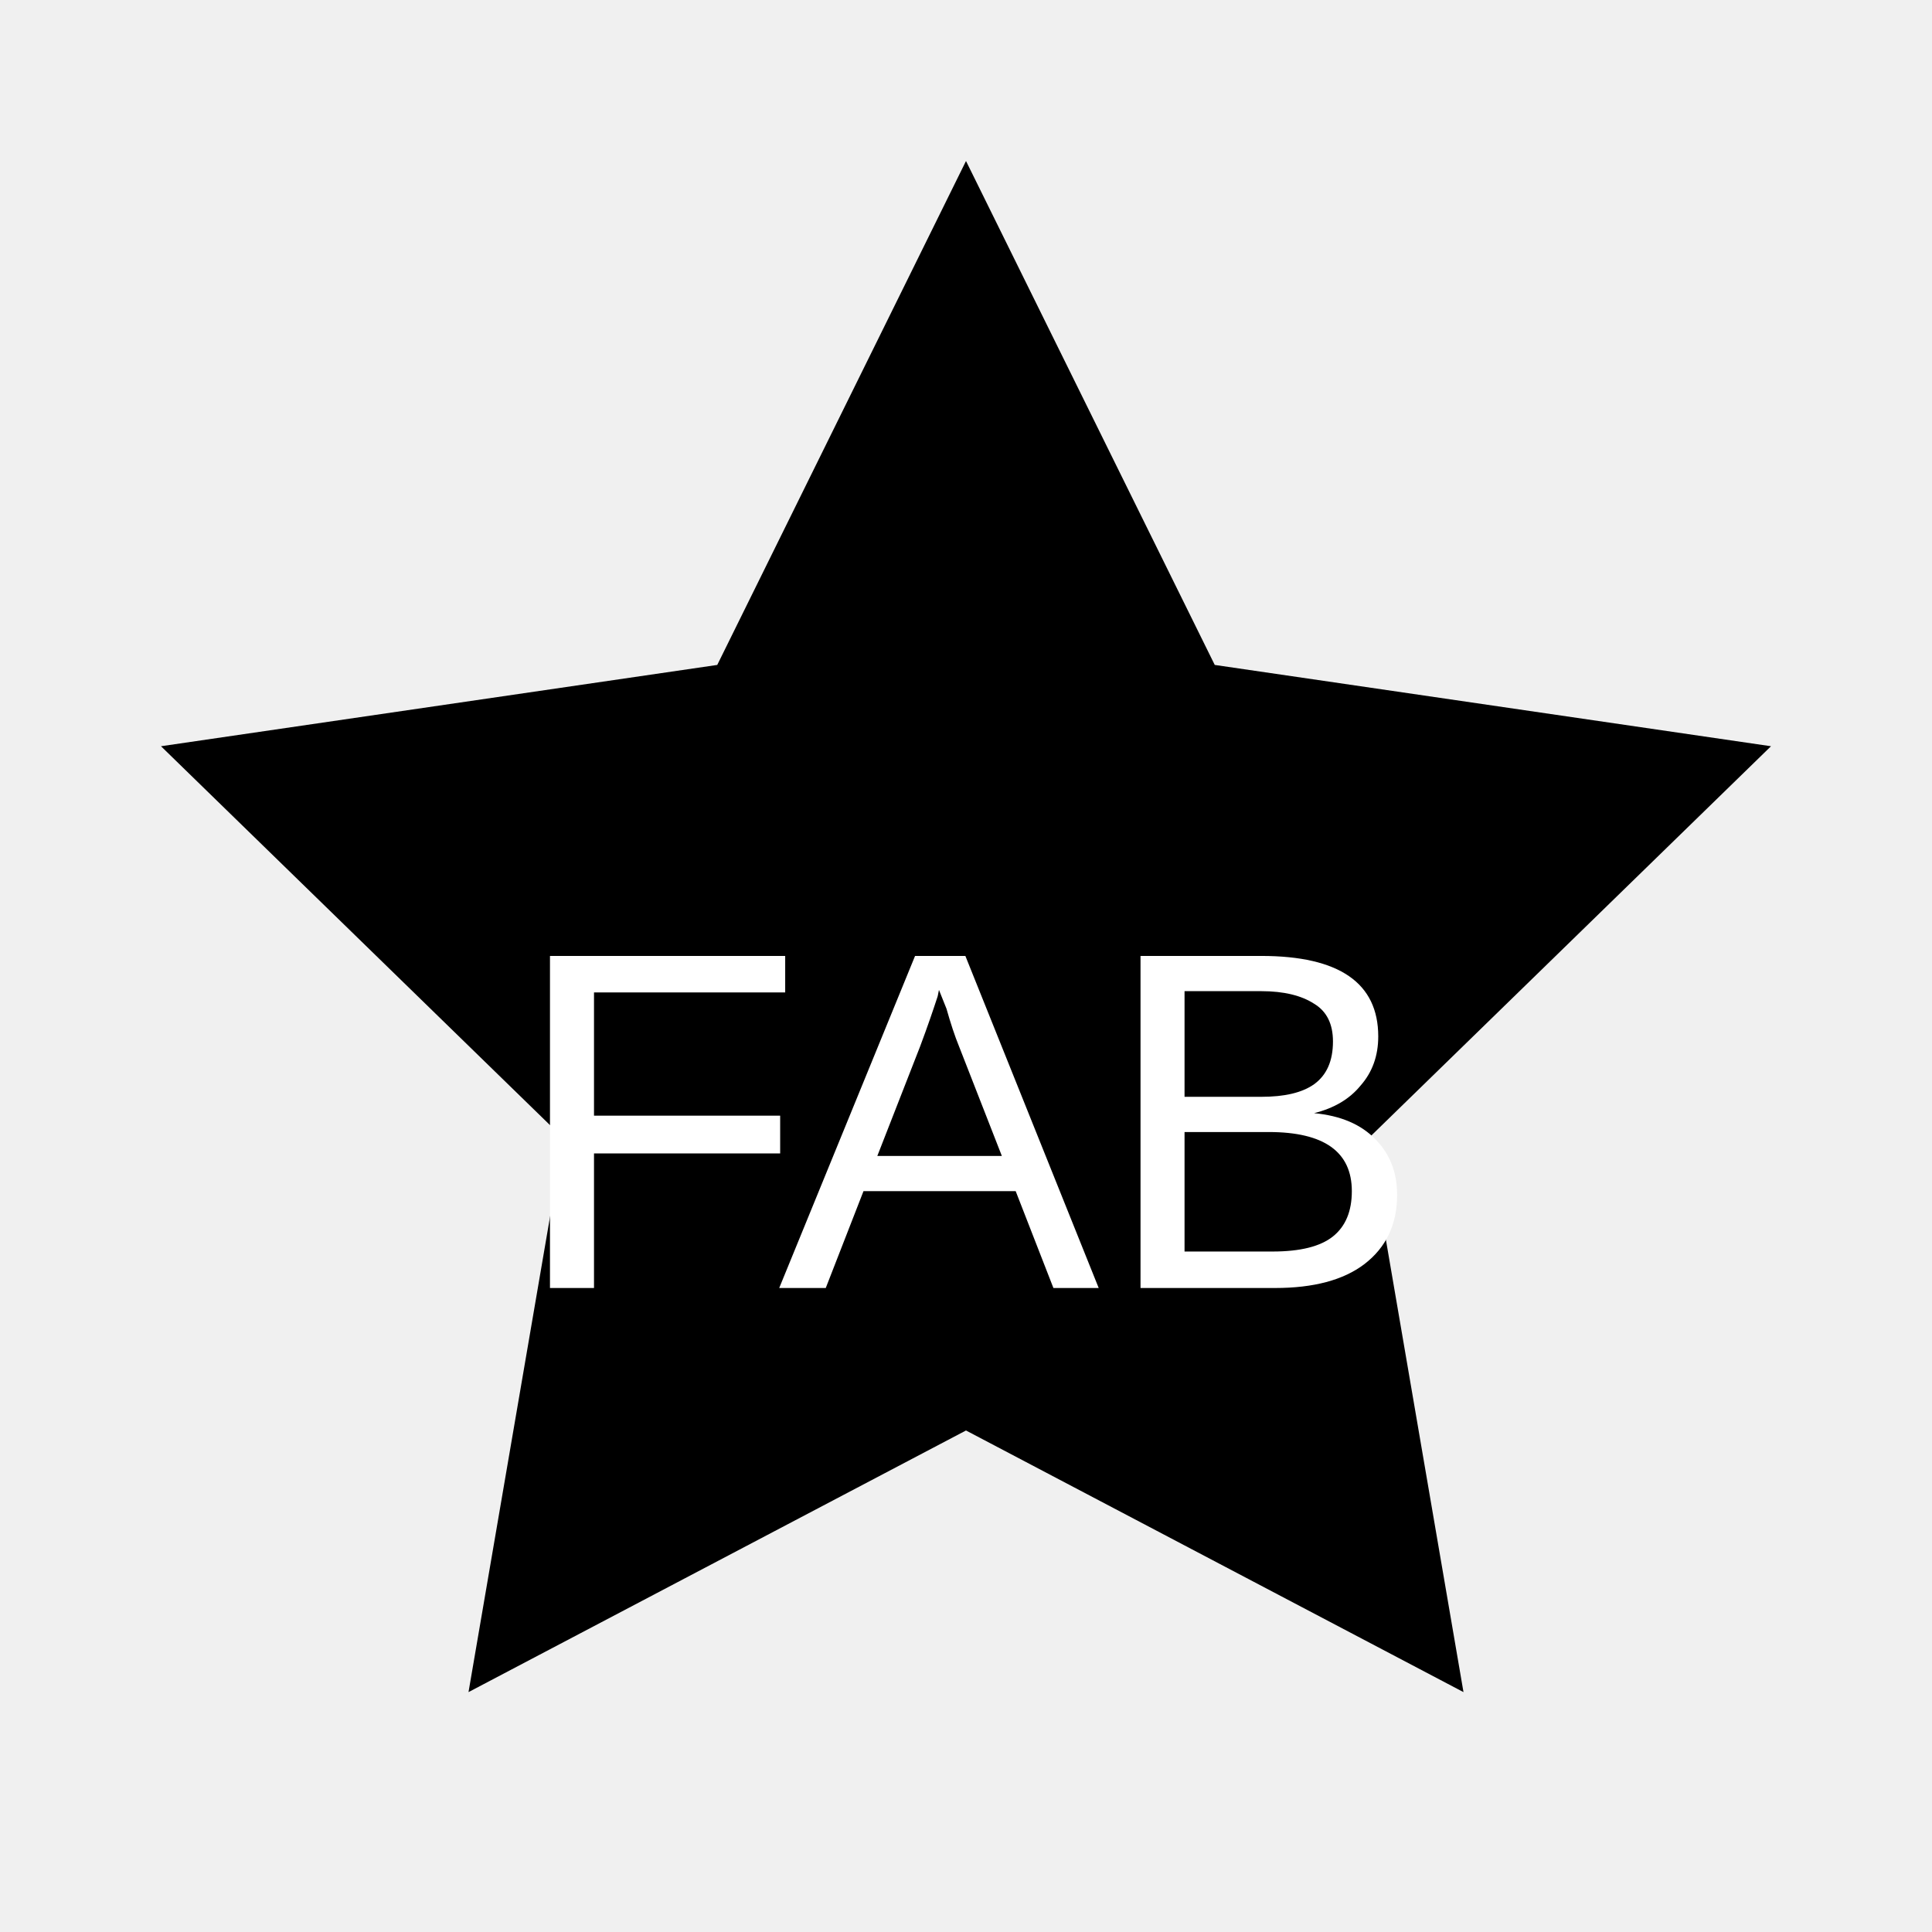
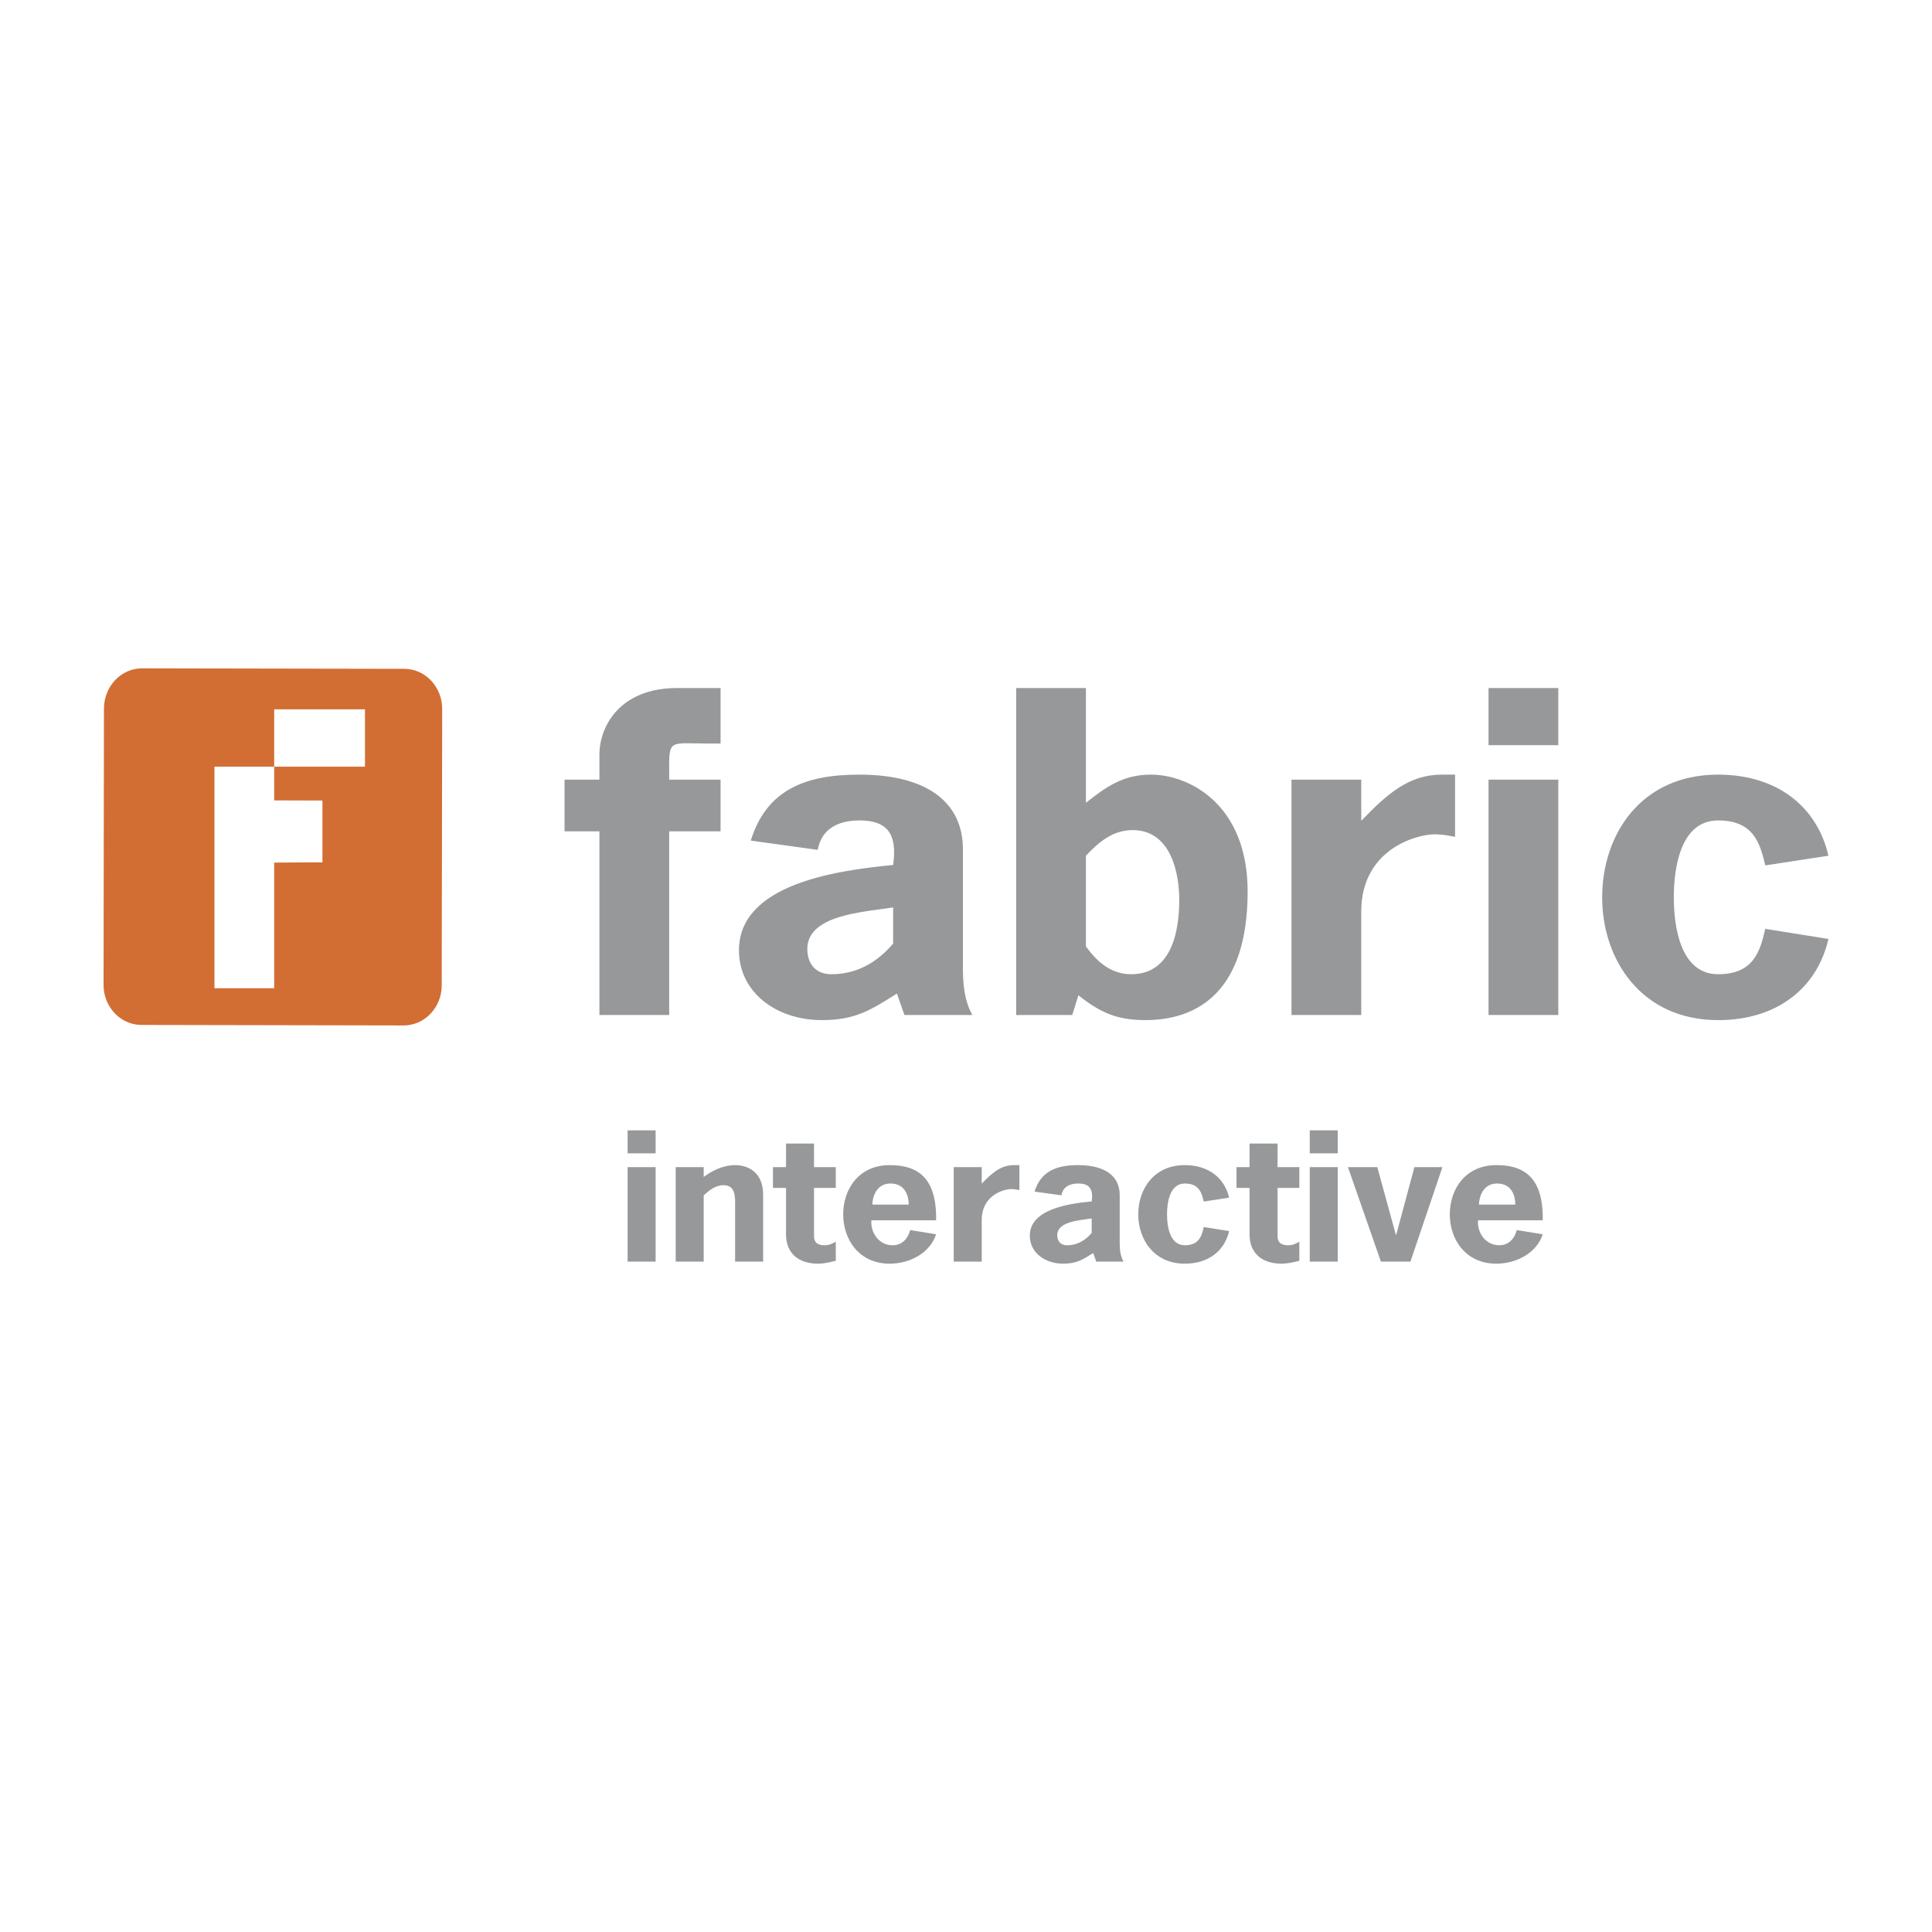
- <svg xmlns="http://www.w3.org/2000/svg" width="24" height="24" viewBox="0 0 24 24" fill="currentColor">
-   <path d="M12 2l3.09 6.26L22 9.27l-5 4.87 1.18 6.88L12 17.77l-6.18 3.25L7 14.14 2 9.27l6.91-1.01L12 2z" />
-   <text x="12" y="16" text-anchor="middle" font-family="Arial, sans-serif" font-size="6" fill="white">FAB</text>
+ <svg xmlns="http://www.w3.org/2000/svg" width="2500" height="2500" viewBox="0 0 192.756 192.756">
+   <g fill-rule="evenodd" clip-rule="evenodd">
+     <path fill="#fff" d="M0 0h192.756v192.756H0V0z" />
+     <path d="M71.892 77.787h-5.126v-.838c-.047-3.271.094-2.768 3.856-2.768h1.27v-5.534h-4.374c-5.55 0-7.714 3.689-7.714 6.667v2.473h-3.48v5.157h3.48v18.322h6.961V82.944h5.126v-5.157h.001zm18.344 23.48h6.772c-.846-1.552-.939-3.229-.939-4.905V84.705c0-4.401-3.246-7.421-10.348-7.421-5.503 0-9.266 1.593-10.818 6.583l6.679.922c.376-2.054 1.976-2.935 4.186-2.935 2.587 0 3.81 1.173 3.34 4.444-5.598.545-15.381 1.887-15.381 8.511 0 4.193 3.716 6.967 8.278 6.967 3.339 0 4.892-1.014 7.479-2.648l.752 2.139zm-1.129-7.128c-1.317 1.551-3.292 3.06-6.162 3.06-1.646 0-2.399-1.132-2.399-2.516 0-3.438 5.691-3.689 8.561-4.15v3.606zm12.276 7.128h5.598l.611-1.971c2.117 1.677 3.764 2.48 6.68 2.48 5.314 0 10.205-2.941 10.205-12.837 0-8.678-5.832-11.655-9.641-11.655-2.822 0-4.516 1.258-6.492 2.809V68.647h-6.961v32.62zm6.961-15.891c1.223-1.299 2.635-2.558 4.656-2.558 3.857 0 4.656 4.361 4.656 6.96 0 2.809-.611 7.421-4.797 7.421-2.068 0-3.434-1.299-4.516-2.767v-9.056h.001zm27.468-7.589h-6.961v23.479h6.961V90.952c0-6.247 5.551-7.714 7.338-7.714.705 0 1.363.126 2.021.252v-6.206h-1.316c-3.197 0-5.361 1.803-8.043 4.612v-4.109zm19.661 0h-6.961v23.479h6.961V77.787zm0-9.14h-6.961v5.702h6.961v-5.702zm20.648 24.024c-.518 2.264-1.176 4.528-4.703 4.528-3.762 0-4.422-4.738-4.422-7.672 0-2.935.66-7.672 4.422-7.672 3.527 0 4.186 2.264 4.703 4.486l6.303-.964c-1.129-4.905-5.127-8.092-11.006-8.092-7.713 0-11.57 5.996-11.57 12.243 0 6.205 3.904 12.25 11.57 12.25 5.879 0 9.877-3.193 11.006-8.099l-6.303-1.008z" fill="#96989a" />
+     <path d="M40.271 102.309c2.091 0 3.799-1.788 3.799-4.002l.048-27.57c.004-2.209-1.691-4.007-3.79-4.01l-26.145-.047c-2.1-.002-3.799 1.787-3.811 3.998l-.041 27.571c-.008 2.212 1.688 4.007 3.786 4.009l26.154.051z" fill="#d26e33" />
+     <path fill="#fff" d="M36.413 70.768h-9.058v9.087l4.815.016v6.162l-4.815.028V98.6h-5.958V76.493h15.016v-5.725z" />
+     <path d="M65.412 116.446h-2.795v9.426h2.795v-9.426zm0-3.67h-2.795v2.289h2.795v-2.289zm4.796 3.67h-2.794v9.426h2.794v-6.599c.528-.505 1.17-1.026 1.982-1.026 1.208 0 1.152 1.195 1.152 1.953v5.672h2.795v-6.683c0-2.323-1.624-2.945-2.776-2.945-1.171 0-2.266.521-3.153 1.178v-.976zm11.008-2.356h-2.794v2.356h-1.304v2.07h1.304v4.629c0 2.054 1.434 2.932 3.171 2.932.605 0 1.209-.135 1.794-.289v-1.902c-.34.186-.643.354-1.114.354-.907 0-1.058-.471-1.058-.926v-4.797h2.172v-2.07h-2.172v-2.357h.001zm5.817 6.093c.038-1.01.547-2.104 1.812-2.104 1.341 0 1.813 1.043 1.813 2.104h-3.625zm6.363 1.565c.076-4.376-1.964-5.504-4.626-5.504-3.097 0-4.645 2.407-4.645 4.915 0 2.491 1.567 4.918 4.645 4.918 2.001 0 4.022-1.063 4.626-2.932l-2.587-.421c-.208.791-.754 1.515-1.756 1.515-1.436 0-2.209-1.347-2.115-2.491h6.458zm4.551-5.302h-2.794v9.426h2.794v-4.141c0-2.508 2.229-3.098 2.945-3.098.283 0 .549.051.812.102v-2.491h-.529c-1.283 0-2.152.724-3.229 1.852v-1.65h.001zm11.424 9.426h2.721c-.342-.623-.379-1.296-.379-1.97v-4.679c0-1.768-1.303-2.979-4.154-2.979-2.209 0-3.721.64-4.342 2.643l2.682.37c.15-.824.791-1.178 1.68-1.178 1.039 0 1.529.471 1.34 1.784-2.246.219-6.174.757-6.174 3.417 0 1.683 1.492 2.797 3.322 2.797 1.342 0 1.965-.407 3.004-1.063l.3.858zm-.453-2.861c-.527.623-1.32 1.229-2.473 1.229-.66 0-.963-.454-.963-1.01 0-1.381 2.285-1.481 3.436-1.667v1.448zm11.18-.59c-.207.91-.473 1.818-1.889 1.818-1.51 0-1.775-1.902-1.775-3.08 0-1.179.266-3.08 1.775-3.08 1.416 0 1.682.909 1.889 1.801l2.531-.388c-.453-1.969-2.059-3.248-4.42-3.248-3.096 0-4.645 2.407-4.645 4.915 0 2.491 1.566 4.918 4.645 4.918 2.361 0 3.967-1.282 4.42-3.252l-2.531-.404zm7.365-8.331h-2.795v2.356h-1.303v2.07h1.303v4.629c0 2.054 1.436 2.932 3.172 2.932.604 0 1.209-.135 1.795-.289v-1.902c-.34.186-.643.354-1.115.354-.906 0-1.057-.471-1.057-.926v-4.797h2.172v-2.07h-2.172v-2.357zm6.004 2.356h-2.793v9.426h2.793v-9.426zm0-3.67h-2.793v2.289h2.793v-2.289zm10.443 3.67h-2.795l-1.812 6.75h-.039l-1.85-6.75h-2.928l3.287 9.426h2.945l3.192-9.426zm3.645 3.737c.037-1.01.547-2.104 1.812-2.104 1.34 0 1.812 1.043 1.812 2.104h-3.624zm6.363 1.565c.076-4.376-1.963-5.504-4.625-5.504-3.098 0-4.646 2.407-4.646 4.915 0 2.491 1.566 4.918 4.646 4.918 2 0 4.021-1.063 4.625-2.932l-2.588-.421c-.207.791-.754 1.515-1.754 1.515-1.436 0-2.211-1.347-2.115-2.491h6.457z" fill="#96989a" />
+   </g>
</svg>
